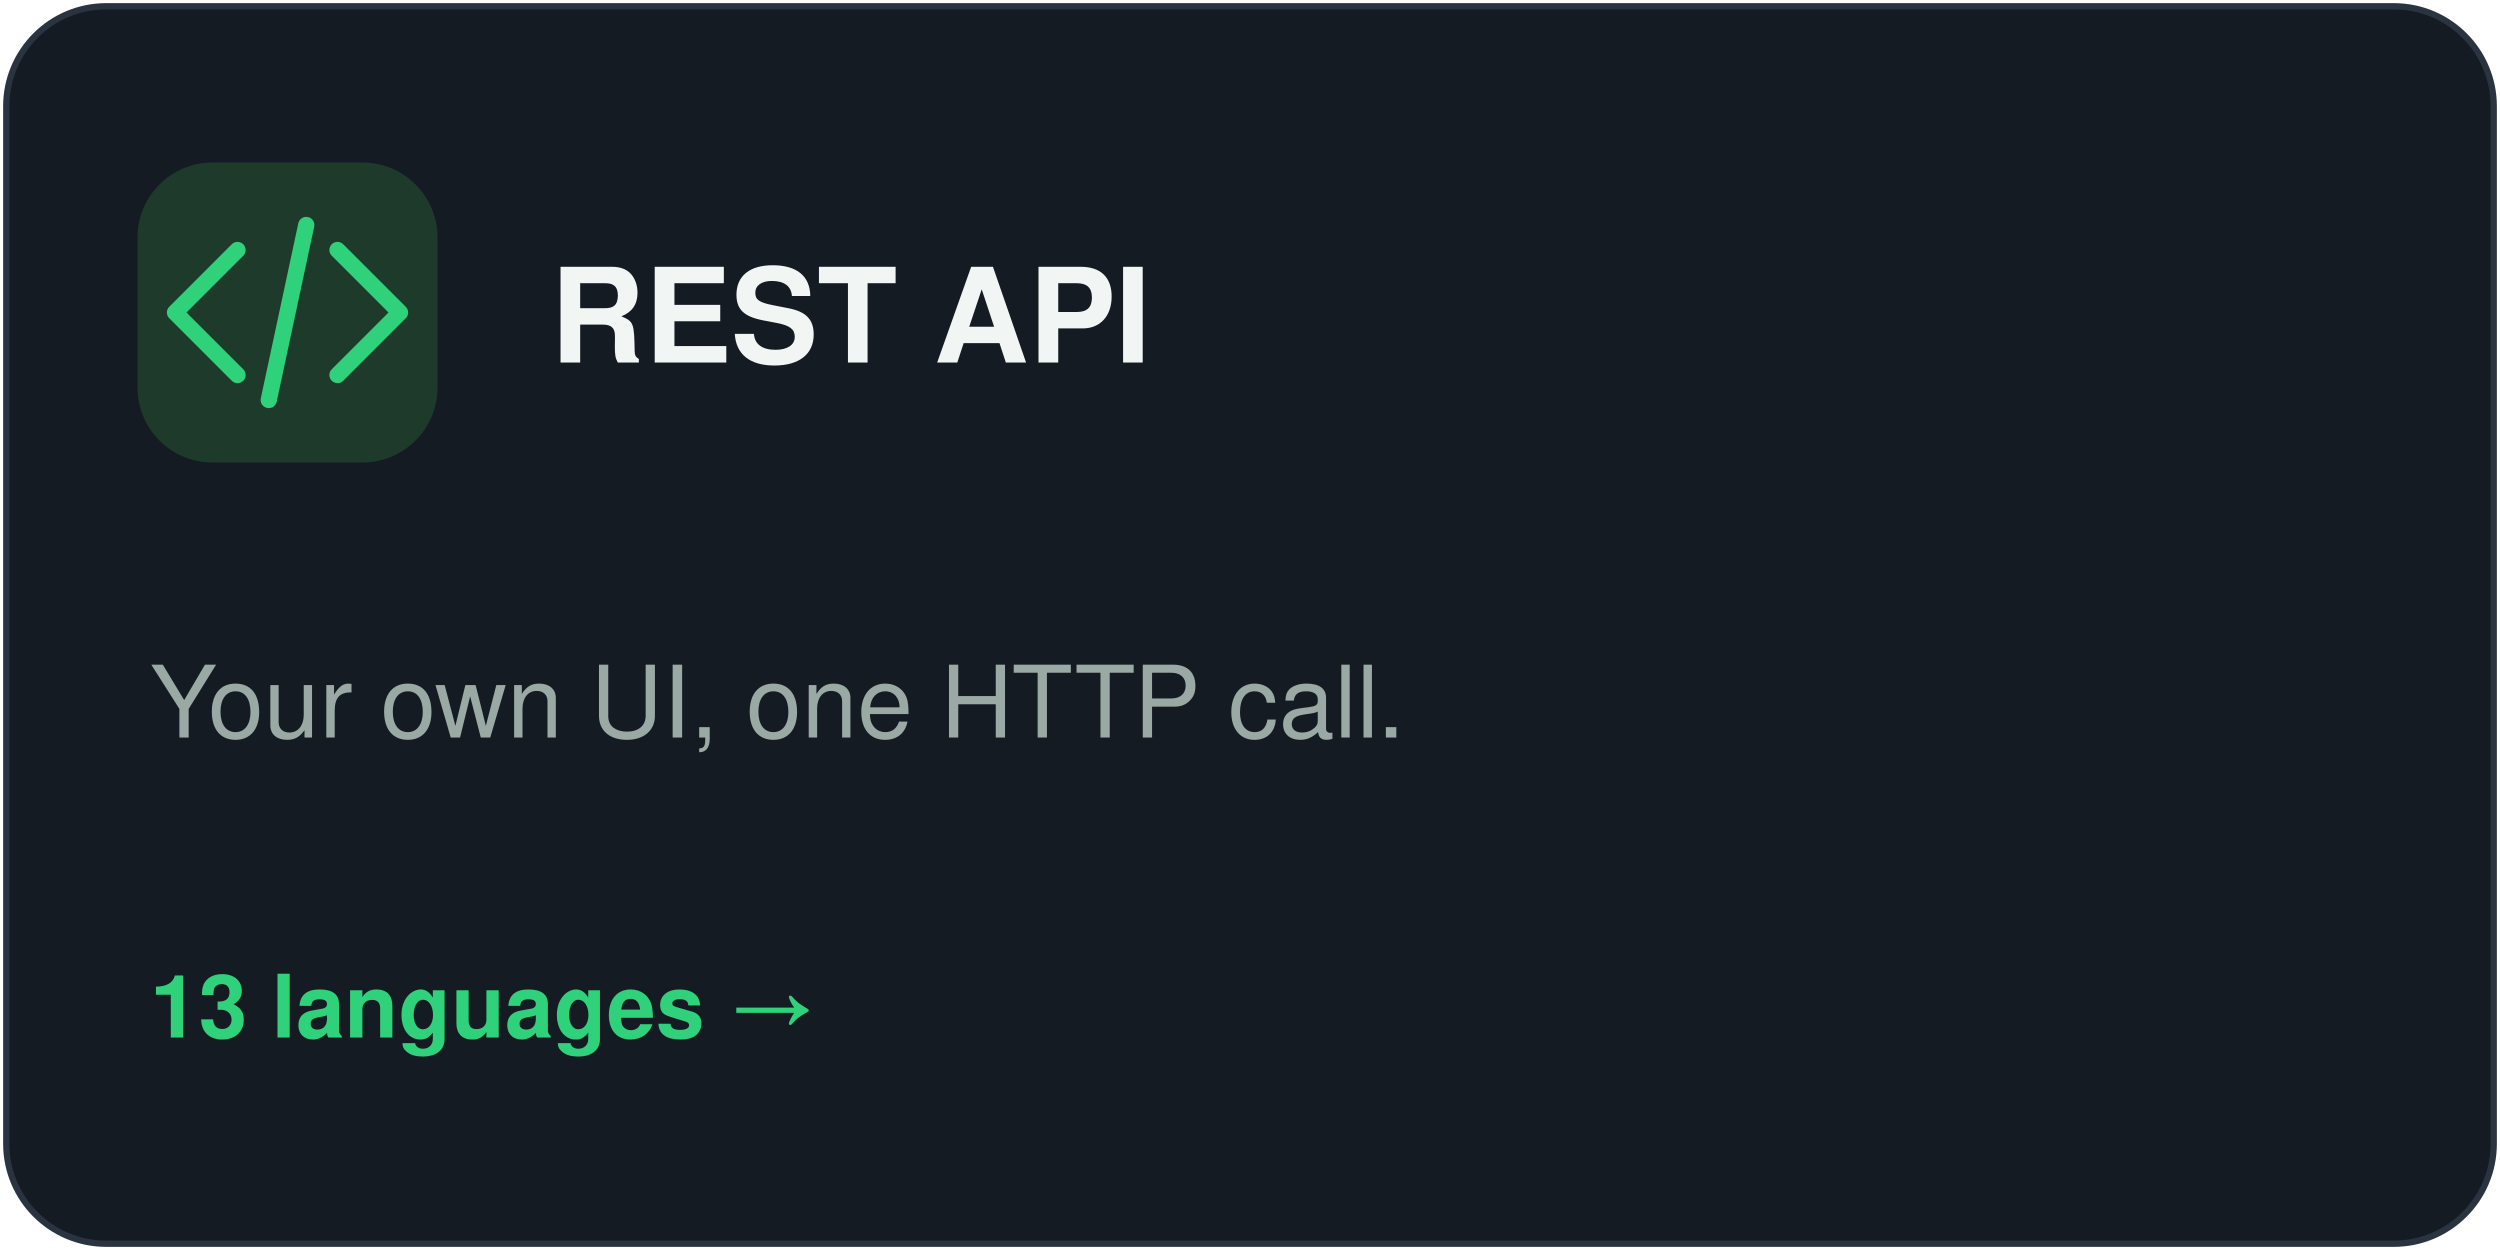
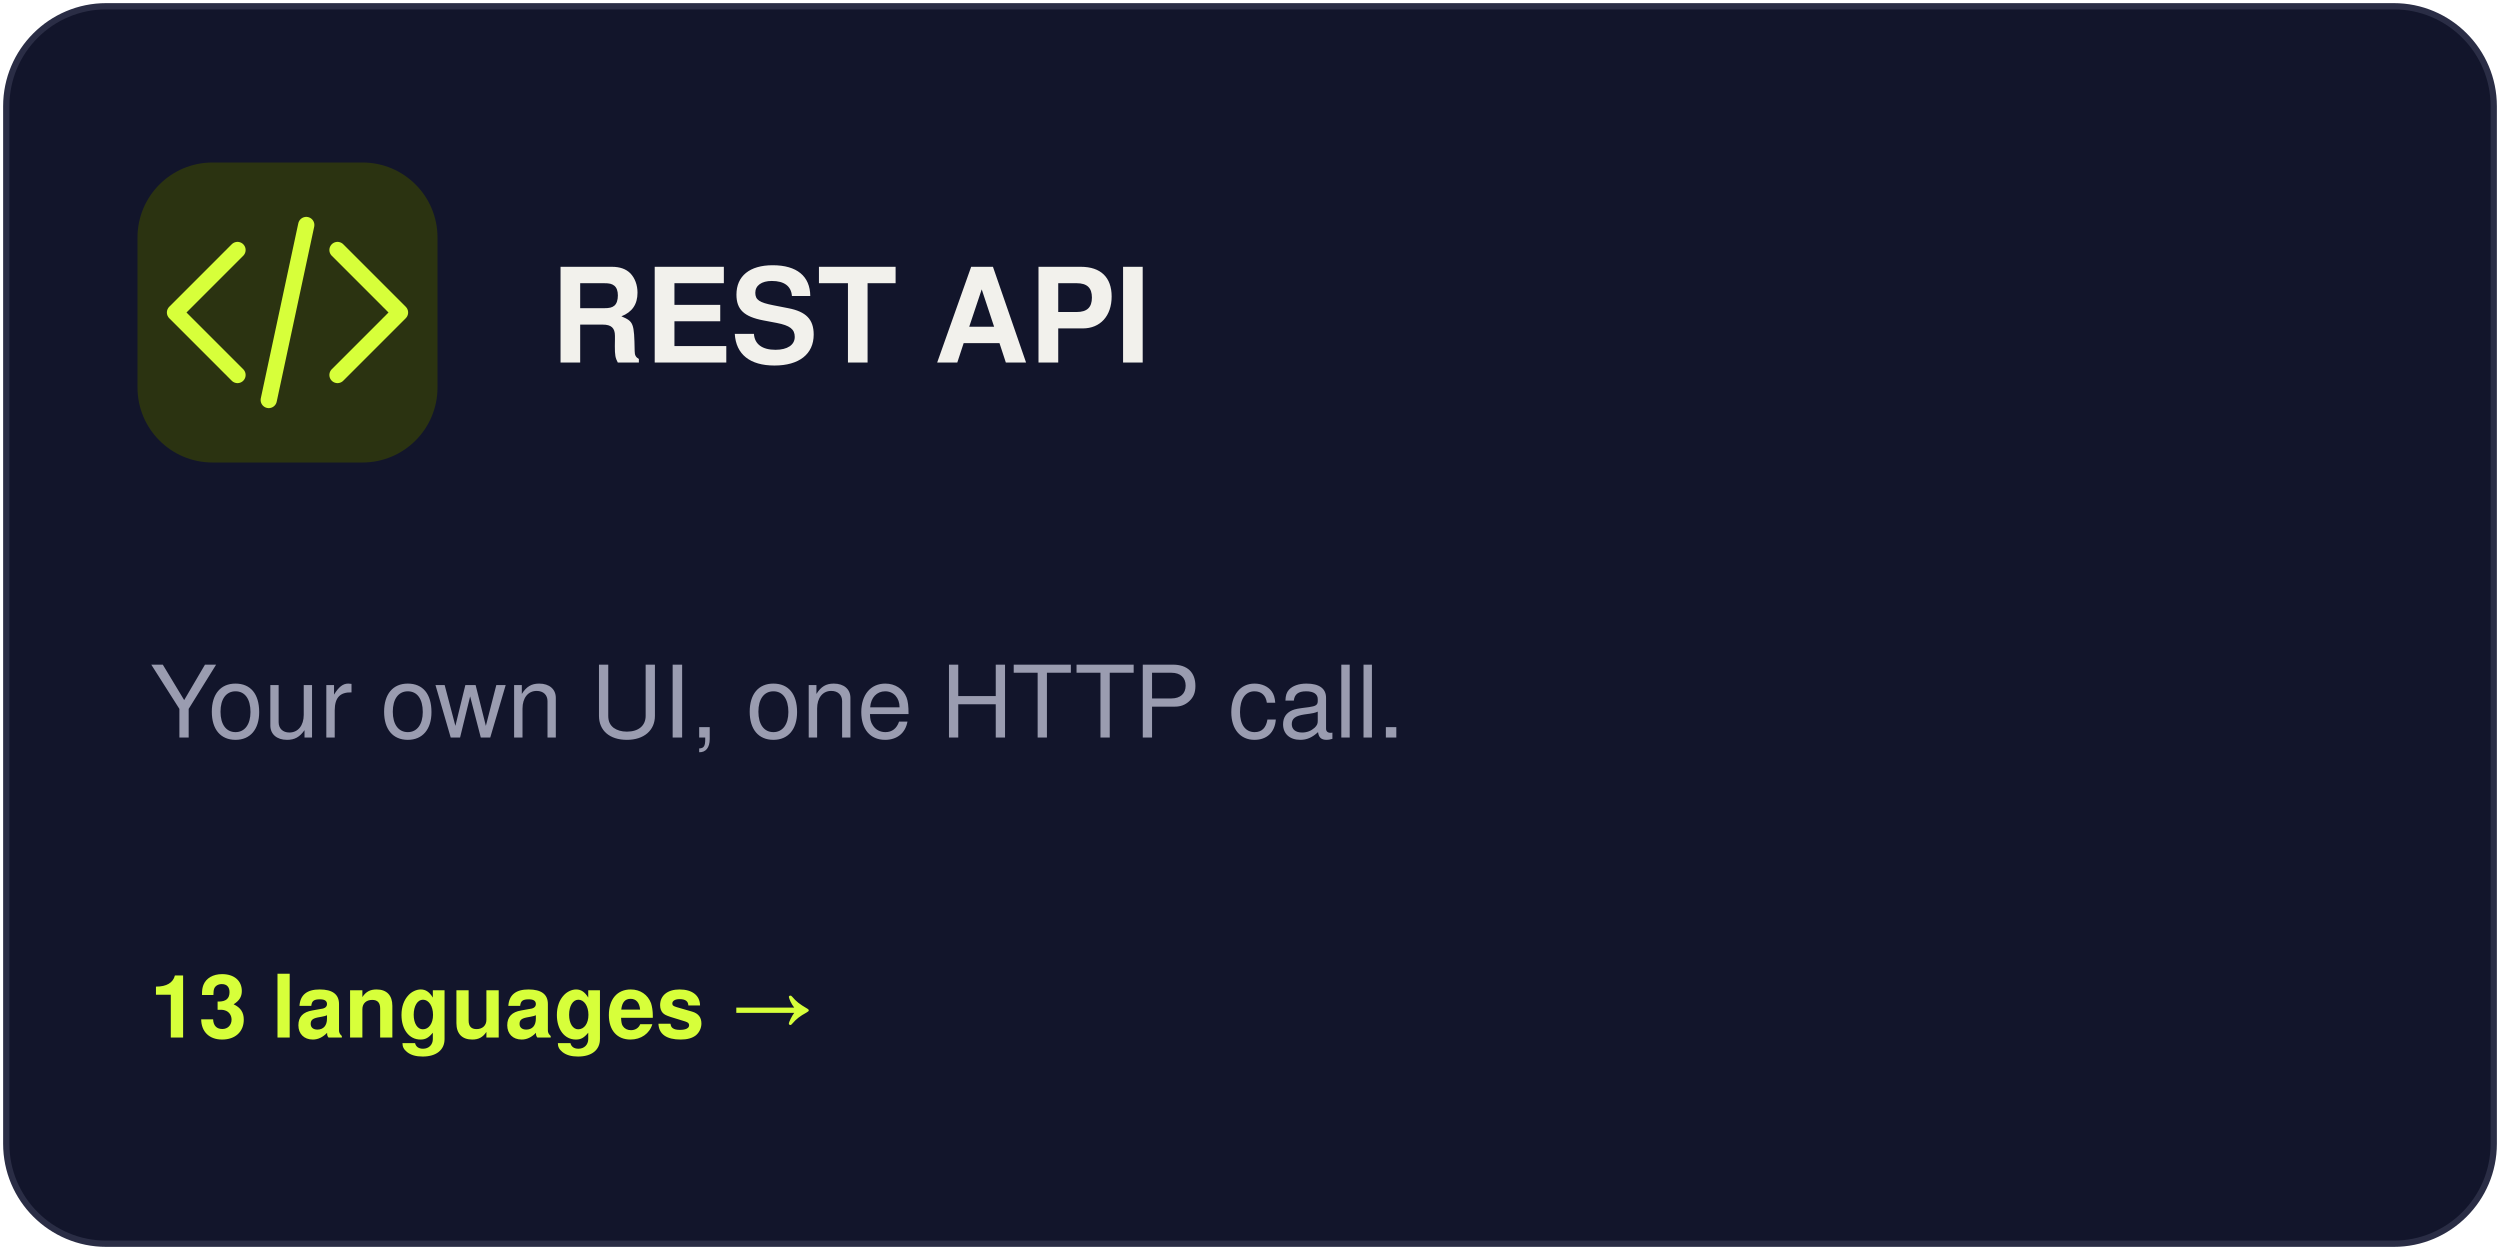
<svg xmlns="http://www.w3.org/2000/svg" width="400" height="200" viewBox="0 0 400 200" role="img" aria-label="REST API: Your own UI, one HTTP call.">
-   <rect x="1" y="1" width="398" height="198" rx="16" fill="#151b23" stroke="#2a3440" />
-   <rect x="22" y="26" width="48" height="48" rx="12" fill="#1d3a2b" />
+   <rect x="1" y="1" width="398" height="198" rx="16" fill="#12152B" stroke="#2A2D45" />
+   <rect x="22" y="26" width="48" height="48" rx="12" fill="#2B3311" />
  <g transform="translate(0,0)">
-     <path d="M38 40l-10 10 10 10M54 40l10 10-10 10M49 36l-6 28" fill="none" stroke="#2fd27a" stroke-width="2.6" stroke-linecap="round" stroke-linejoin="round" />
+     <path d="M38 40l-10 10 10 10M54 40l10 10-10 10M49 36l-6 28" fill="none" stroke="#D7FF3A" stroke-width="2.6" stroke-linecap="round" stroke-linejoin="round" />
  </g>
-   <text x="88" y="58" font-family="-apple-system, BlinkMacSystemFont, 'Segoe UI', Helvetica, Arial, sans-serif" font-size="21" font-weight="700" fill="#f1f5f4">REST API</text>
-   <text x="24" y="118" font-family="-apple-system, BlinkMacSystemFont, 'Segoe UI', Helvetica, Arial, sans-serif" font-size="16" fill="#9aa9a3">Your own UI, one HTTP call.</text>
-   <text x="24" y="166" font-family="-apple-system, BlinkMacSystemFont, 'Segoe UI', Helvetica, Arial, sans-serif" font-size="14" font-weight="600" fill="#2fd27a">13 languages  →</text>
+   <text x="88" y="58" font-family="-apple-system, BlinkMacSystemFont, 'Segoe UI', Helvetica, Arial, sans-serif" font-size="21" font-weight="700" fill="#F2F1EC">REST API</text>
+   <text x="24" y="118" font-family="-apple-system, BlinkMacSystemFont, 'Segoe UI', Helvetica, Arial, sans-serif" font-size="16" fill="#9A9CB0">Your own UI, one HTTP call.</text>
+   <text x="24" y="166" font-family="-apple-system, BlinkMacSystemFont, 'Segoe UI', Helvetica, Arial, sans-serif" font-size="14" font-weight="600" fill="#D7FF3A">13 languages  →</text>
</svg>
